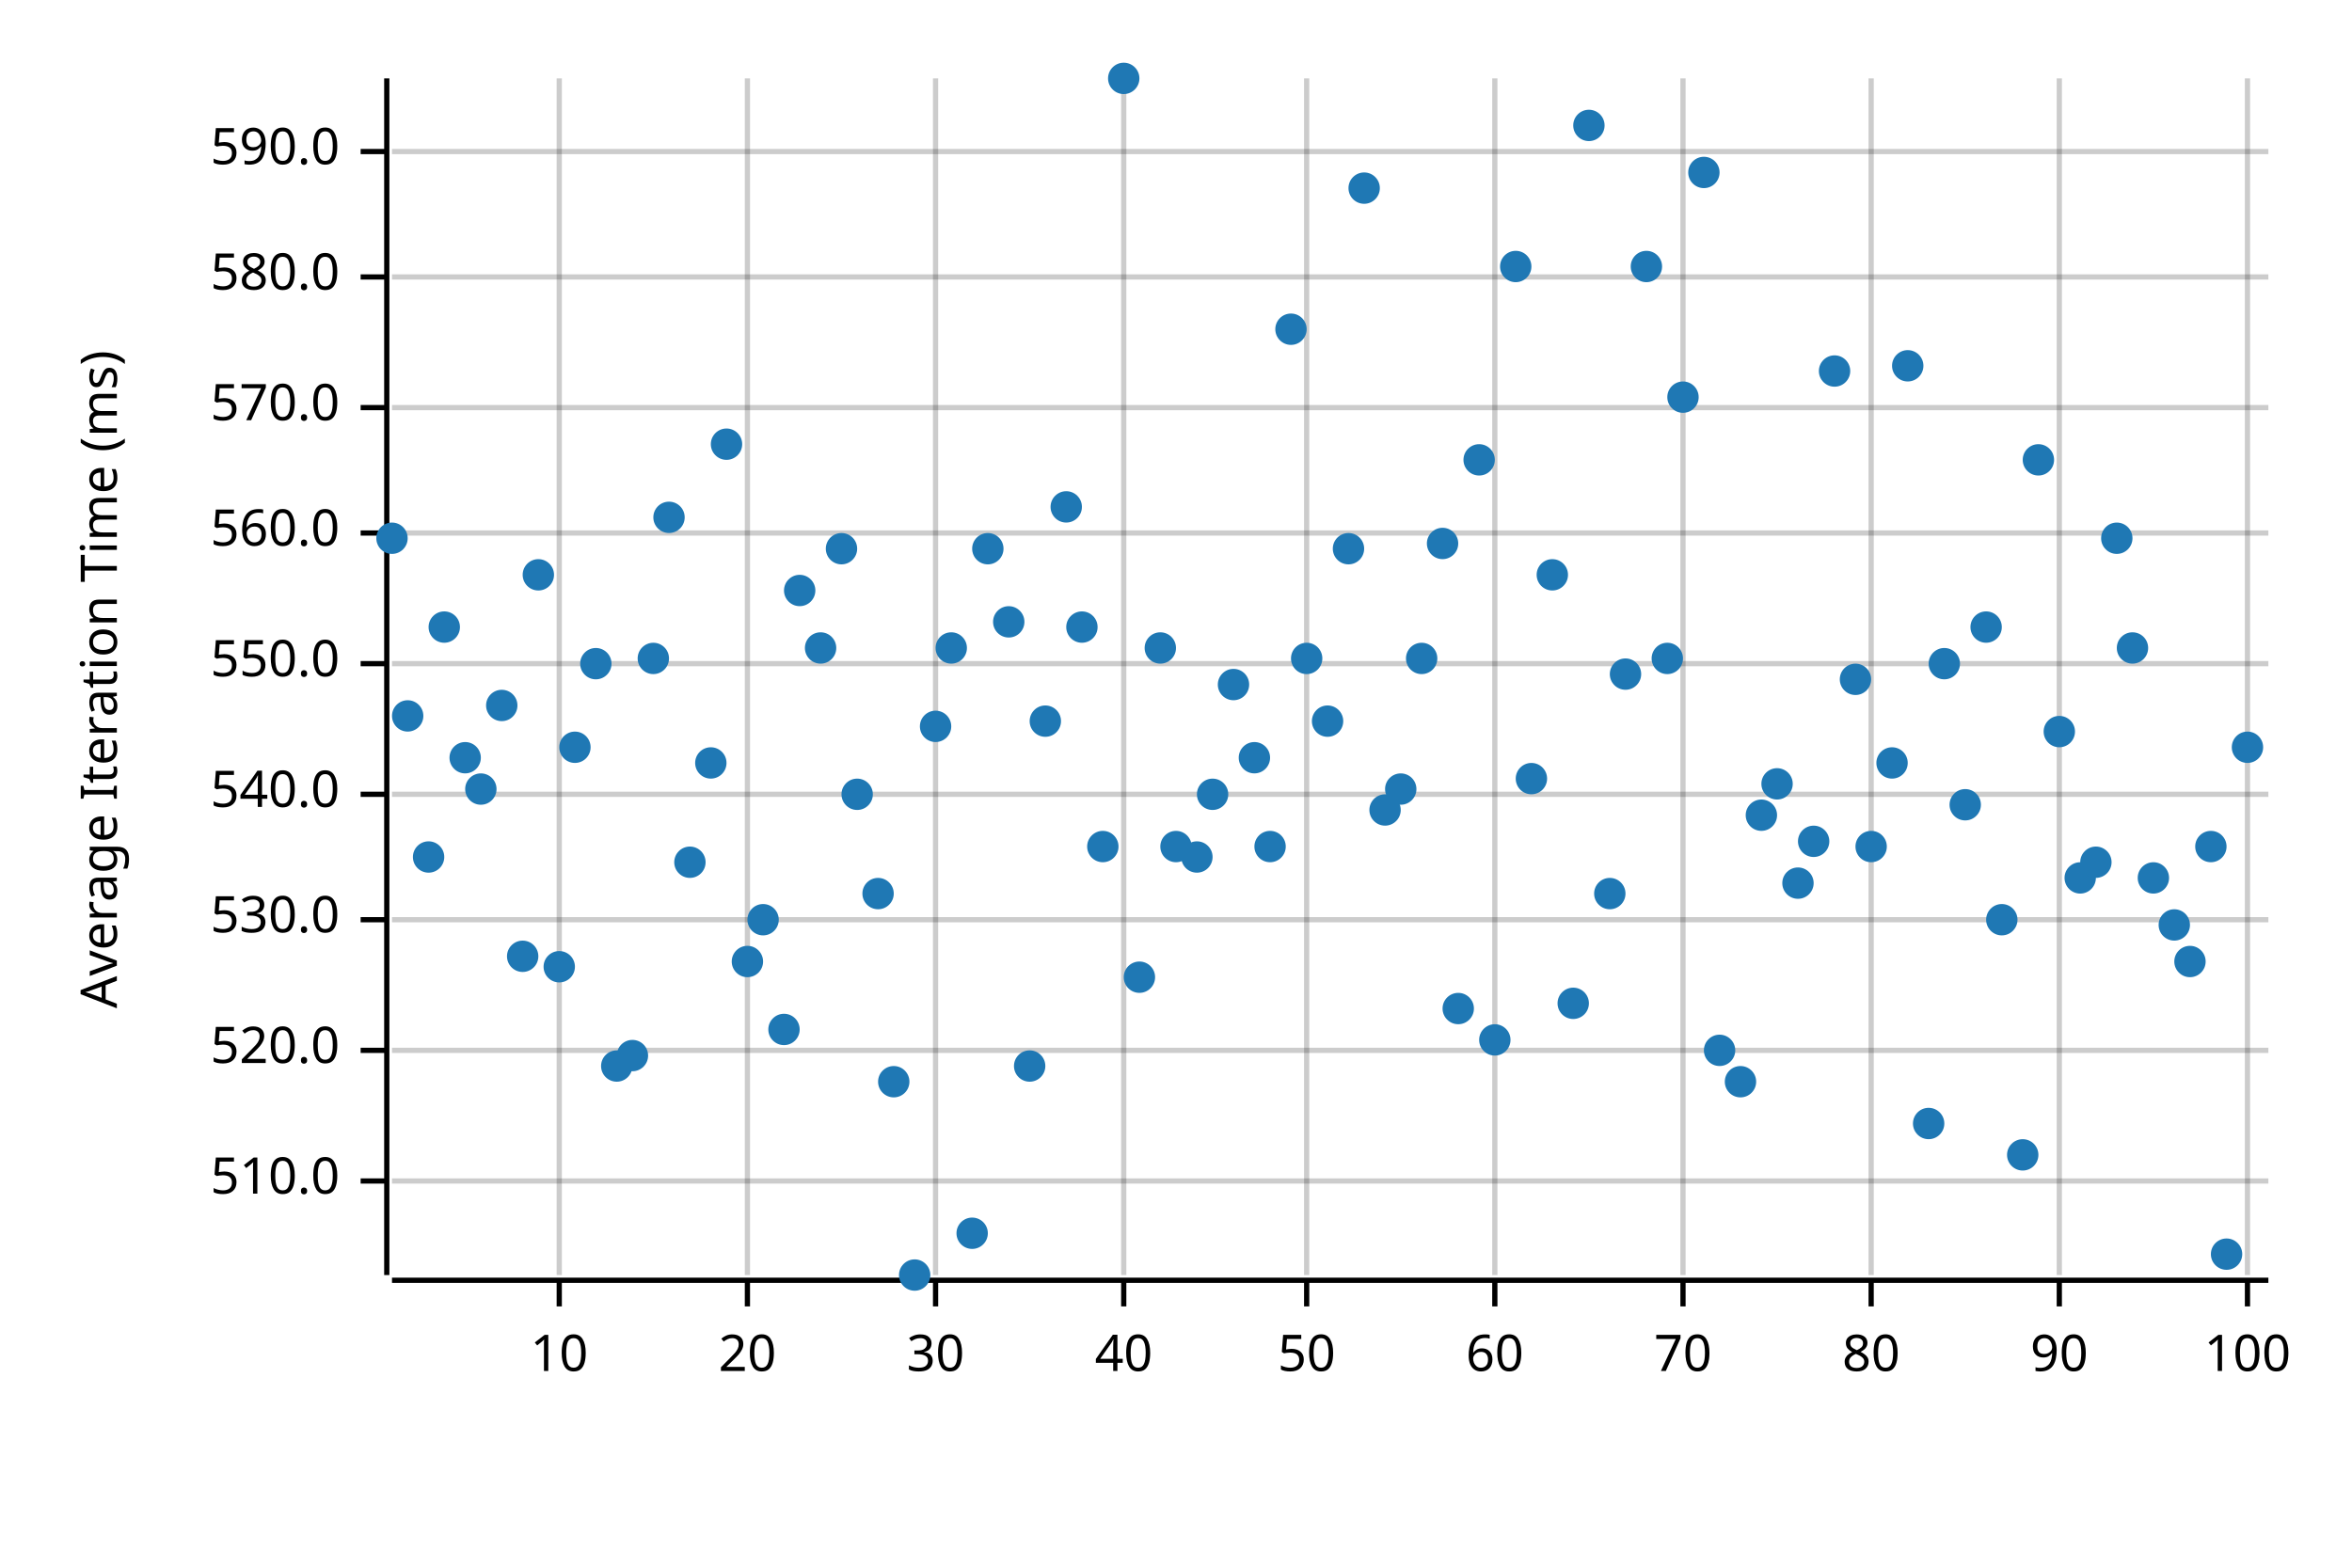
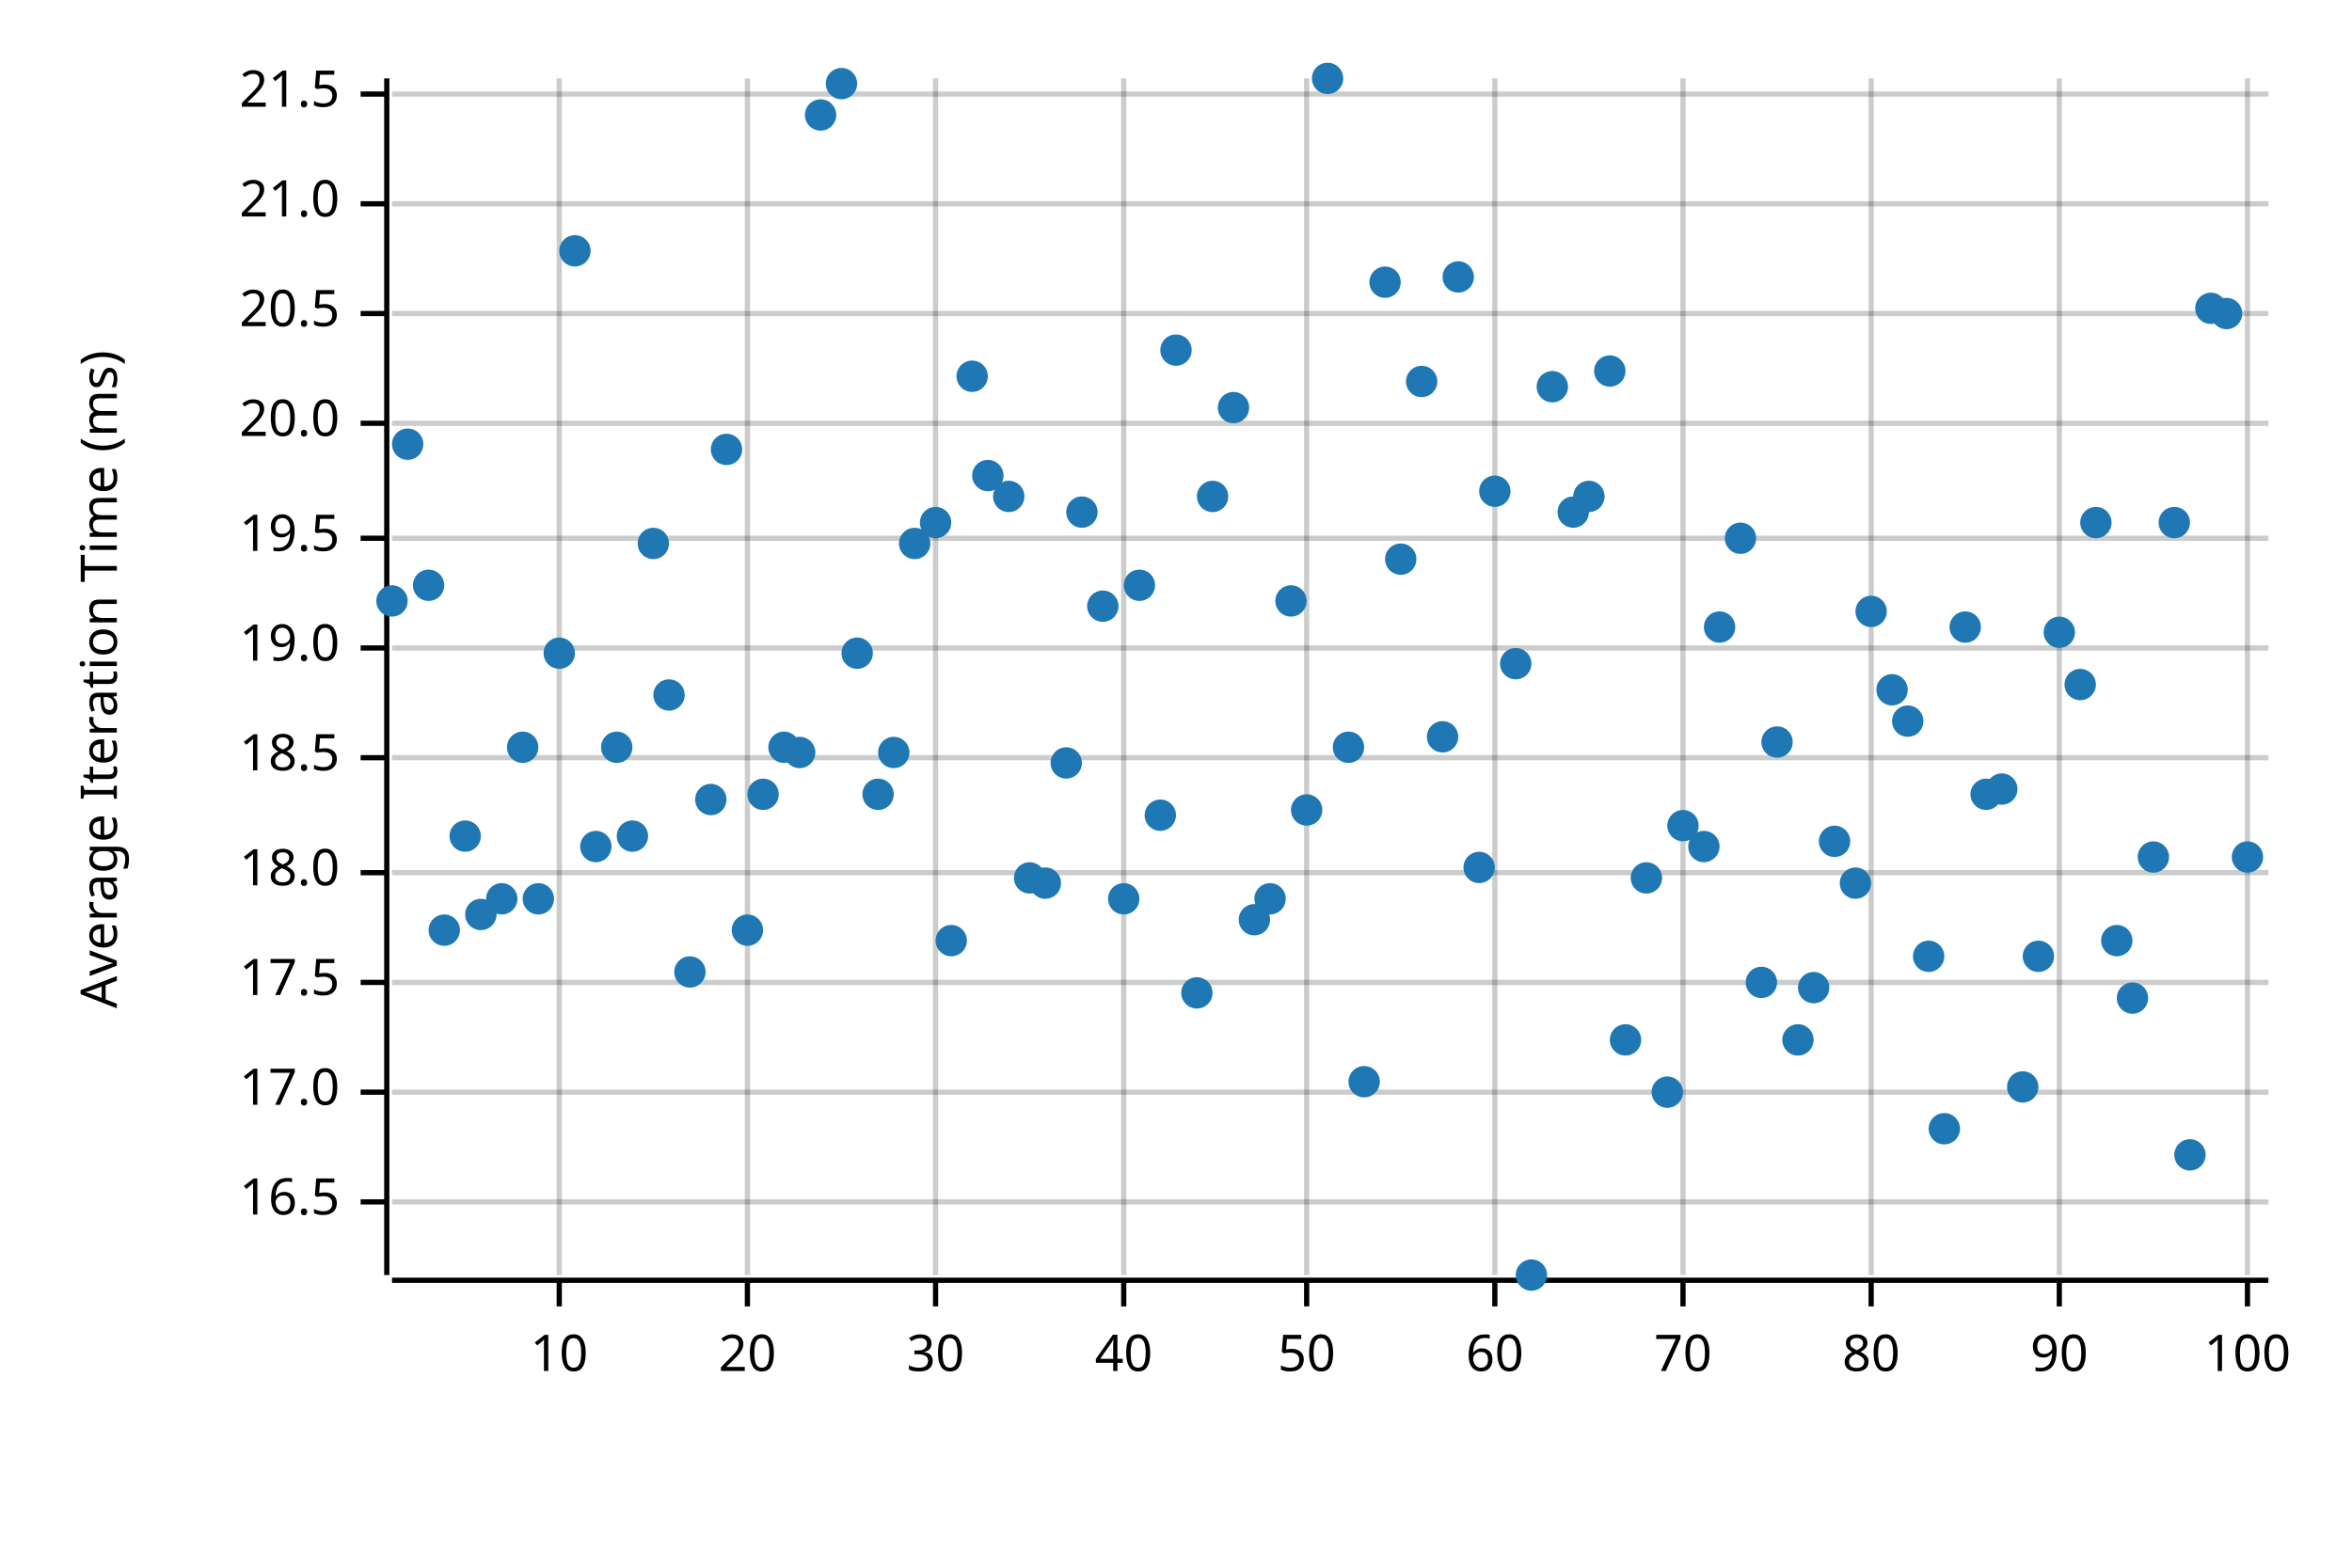
<svg xmlns="http://www.w3.org/2000/svg" width="450" height="300" viewBox="0 0 450 300">
  <text x="15" y="130" dy="0.76em" text-anchor="middle" font-family="sans-serif" font-size="9.677" opacity="1" fill="#000000" transform="rotate(270, 15, 130)">
Average Iteration Time (ms)
</text>
  <line opacity="0.2" stroke="#000000" stroke-width="1" x1="107" y1="244" x2="107" y2="15" />
  <line opacity="0.2" stroke="#000000" stroke-width="1" x1="143" y1="244" x2="143" y2="15" />
  <line opacity="0.2" stroke="#000000" stroke-width="1" x1="179" y1="244" x2="179" y2="15" />
  <line opacity="0.2" stroke="#000000" stroke-width="1" x1="215" y1="244" x2="215" y2="15" />
  <line opacity="0.2" stroke="#000000" stroke-width="1" x1="250" y1="244" x2="250" y2="15" />
  <line opacity="0.2" stroke="#000000" stroke-width="1" x1="286" y1="244" x2="286" y2="15" />
  <line opacity="0.2" stroke="#000000" stroke-width="1" x1="322" y1="244" x2="322" y2="15" />
  <line opacity="0.2" stroke="#000000" stroke-width="1" x1="358" y1="244" x2="358" y2="15" />
  <line opacity="0.2" stroke="#000000" stroke-width="1" x1="394" y1="244" x2="394" y2="15" />
  <line opacity="0.2" stroke="#000000" stroke-width="1" x1="430" y1="244" x2="430" y2="15" />
-   <line opacity="0.2" stroke="#000000" stroke-width="1" x1="75" y1="226" x2="434" y2="226" />
-   <line opacity="0.2" stroke="#000000" stroke-width="1" x1="75" y1="201" x2="434" y2="201" />
-   <line opacity="0.2" stroke="#000000" stroke-width="1" x1="75" y1="176" x2="434" y2="176" />
-   <line opacity="0.2" stroke="#000000" stroke-width="1" x1="75" y1="152" x2="434" y2="152" />
-   <line opacity="0.2" stroke="#000000" stroke-width="1" x1="75" y1="127" x2="434" y2="127" />
-   <line opacity="0.2" stroke="#000000" stroke-width="1" x1="75" y1="102" x2="434" y2="102" />
-   <line opacity="0.2" stroke="#000000" stroke-width="1" x1="75" y1="78" x2="434" y2="78" />
-   <line opacity="0.2" stroke="#000000" stroke-width="1" x1="75" y1="53" x2="434" y2="53" />
-   <line opacity="0.2" stroke="#000000" stroke-width="1" x1="75" y1="29" x2="434" y2="29" />
+   <line opacity="0.2" stroke="#000000" stroke-width="1" x1="75" y1="230" x2="434" y2="230" />
+   <line opacity="0.2" stroke="#000000" stroke-width="1" x1="75" y1="209" x2="434" y2="209" />
+   <line opacity="0.2" stroke="#000000" stroke-width="1" x1="75" y1="188" x2="434" y2="188" />
+   <line opacity="0.2" stroke="#000000" stroke-width="1" x1="75" y1="167" x2="434" y2="167" />
+   <line opacity="0.2" stroke="#000000" stroke-width="1" x1="75" y1="145" x2="434" y2="145" />
+   <line opacity="0.2" stroke="#000000" stroke-width="1" x1="75" y1="124" x2="434" y2="124" />
+   <line opacity="0.2" stroke="#000000" stroke-width="1" x1="75" y1="103" x2="434" y2="103" />
+   <line opacity="0.2" stroke="#000000" stroke-width="1" x1="75" y1="81" x2="434" y2="81" />
+   <line opacity="0.2" stroke="#000000" stroke-width="1" x1="75" y1="60" x2="434" y2="60" />
+   <line opacity="0.2" stroke="#000000" stroke-width="1" x1="75" y1="39" x2="434" y2="39" />
+   <line opacity="0.2" stroke="#000000" stroke-width="1" x1="75" y1="18" x2="434" y2="18" />
  <polyline fill="none" opacity="1" stroke="#000000" stroke-width="1" points="74,15 74,244 " />
-   <text x="65" y="226" dy="0.5ex" text-anchor="end" font-family="sans-serif" font-size="9.677" opacity="1" fill="#000000">
- 510.0
- </text>
-   <polyline fill="none" opacity="1" stroke="#000000" stroke-width="1" points="69,226 74,226 " />
-   <text x="65" y="201" dy="0.5ex" text-anchor="end" font-family="sans-serif" font-size="9.677" opacity="1" fill="#000000">
- 520.0
- </text>
-   <polyline fill="none" opacity="1" stroke="#000000" stroke-width="1" points="69,201 74,201 " />
-   <text x="65" y="176" dy="0.5ex" text-anchor="end" font-family="sans-serif" font-size="9.677" opacity="1" fill="#000000">
- 530.0
- </text>
-   <polyline fill="none" opacity="1" stroke="#000000" stroke-width="1" points="69,176 74,176 " />
-   <text x="65" y="152" dy="0.5ex" text-anchor="end" font-family="sans-serif" font-size="9.677" opacity="1" fill="#000000">
- 540.0
- </text>
-   <polyline fill="none" opacity="1" stroke="#000000" stroke-width="1" points="69,152 74,152 " />
-   <text x="65" y="127" dy="0.5ex" text-anchor="end" font-family="sans-serif" font-size="9.677" opacity="1" fill="#000000">
- 550.0
- </text>
-   <polyline fill="none" opacity="1" stroke="#000000" stroke-width="1" points="69,127 74,127 " />
-   <text x="65" y="102" dy="0.5ex" text-anchor="end" font-family="sans-serif" font-size="9.677" opacity="1" fill="#000000">
- 560.0
- </text>
-   <polyline fill="none" opacity="1" stroke="#000000" stroke-width="1" points="69,102 74,102 " />
-   <text x="65" y="78" dy="0.5ex" text-anchor="end" font-family="sans-serif" font-size="9.677" opacity="1" fill="#000000">
- 570.0
- </text>
-   <polyline fill="none" opacity="1" stroke="#000000" stroke-width="1" points="69,78 74,78 " />
-   <text x="65" y="53" dy="0.5ex" text-anchor="end" font-family="sans-serif" font-size="9.677" opacity="1" fill="#000000">
- 580.0
- </text>
-   <polyline fill="none" opacity="1" stroke="#000000" stroke-width="1" points="69,53 74,53 " />
-   <text x="65" y="29" dy="0.5ex" text-anchor="end" font-family="sans-serif" font-size="9.677" opacity="1" fill="#000000">
- 590.0
- </text>
-   <polyline fill="none" opacity="1" stroke="#000000" stroke-width="1" points="69,29 74,29 " />
+   <text x="65" y="230" dy="0.5ex" text-anchor="end" font-family="sans-serif" font-size="9.677" opacity="1" fill="#000000">
+ 16.5
+ </text>
+   <polyline fill="none" opacity="1" stroke="#000000" stroke-width="1" points="69,230 74,230 " />
+   <text x="65" y="209" dy="0.5ex" text-anchor="end" font-family="sans-serif" font-size="9.677" opacity="1" fill="#000000">
+ 17.0
+ </text>
+   <polyline fill="none" opacity="1" stroke="#000000" stroke-width="1" points="69,209 74,209 " />
+   <text x="65" y="188" dy="0.5ex" text-anchor="end" font-family="sans-serif" font-size="9.677" opacity="1" fill="#000000">
+ 17.5
+ </text>
+   <polyline fill="none" opacity="1" stroke="#000000" stroke-width="1" points="69,188 74,188 " />
+   <text x="65" y="167" dy="0.5ex" text-anchor="end" font-family="sans-serif" font-size="9.677" opacity="1" fill="#000000">
+ 18.0
+ </text>
+   <polyline fill="none" opacity="1" stroke="#000000" stroke-width="1" points="69,167 74,167 " />
+   <text x="65" y="145" dy="0.5ex" text-anchor="end" font-family="sans-serif" font-size="9.677" opacity="1" fill="#000000">
+ 18.5
+ </text>
+   <polyline fill="none" opacity="1" stroke="#000000" stroke-width="1" points="69,145 74,145 " />
+   <text x="65" y="124" dy="0.5ex" text-anchor="end" font-family="sans-serif" font-size="9.677" opacity="1" fill="#000000">
+ 19.0
+ </text>
+   <polyline fill="none" opacity="1" stroke="#000000" stroke-width="1" points="69,124 74,124 " />
+   <text x="65" y="103" dy="0.5ex" text-anchor="end" font-family="sans-serif" font-size="9.677" opacity="1" fill="#000000">
+ 19.5
+ </text>
+   <polyline fill="none" opacity="1" stroke="#000000" stroke-width="1" points="69,103 74,103 " />
+   <text x="65" y="81" dy="0.5ex" text-anchor="end" font-family="sans-serif" font-size="9.677" opacity="1" fill="#000000">
+ 20.0
+ </text>
+   <polyline fill="none" opacity="1" stroke="#000000" stroke-width="1" points="69,81 74,81 " />
+   <text x="65" y="60" dy="0.5ex" text-anchor="end" font-family="sans-serif" font-size="9.677" opacity="1" fill="#000000">
+ 20.5
+ </text>
+   <polyline fill="none" opacity="1" stroke="#000000" stroke-width="1" points="69,60 74,60 " />
+   <text x="65" y="39" dy="0.5ex" text-anchor="end" font-family="sans-serif" font-size="9.677" opacity="1" fill="#000000">
+ 21.0
+ </text>
+   <polyline fill="none" opacity="1" stroke="#000000" stroke-width="1" points="69,39 74,39 " />
+   <text x="65" y="18" dy="0.5ex" text-anchor="end" font-family="sans-serif" font-size="9.677" opacity="1" fill="#000000">
+ 21.5
+ </text>
+   <polyline fill="none" opacity="1" stroke="#000000" stroke-width="1" points="69,18 74,18 " />
  <polyline fill="none" opacity="1" stroke="#000000" stroke-width="1" points="75,245 434,245 " />
  <text x="107" y="255" dy="0.76em" text-anchor="middle" font-family="sans-serif" font-size="9.677" opacity="1" fill="#000000">
10
</text>
  <polyline fill="none" opacity="1" stroke="#000000" stroke-width="1" points="107,245 107,250 " />
  <text x="143" y="255" dy="0.76em" text-anchor="middle" font-family="sans-serif" font-size="9.677" opacity="1" fill="#000000">
20
</text>
  <polyline fill="none" opacity="1" stroke="#000000" stroke-width="1" points="143,245 143,250 " />
  <text x="179" y="255" dy="0.76em" text-anchor="middle" font-family="sans-serif" font-size="9.677" opacity="1" fill="#000000">
30
</text>
  <polyline fill="none" opacity="1" stroke="#000000" stroke-width="1" points="179,245 179,250 " />
  <text x="215" y="255" dy="0.76em" text-anchor="middle" font-family="sans-serif" font-size="9.677" opacity="1" fill="#000000">
40
</text>
  <polyline fill="none" opacity="1" stroke="#000000" stroke-width="1" points="215,245 215,250 " />
  <text x="250" y="255" dy="0.76em" text-anchor="middle" font-family="sans-serif" font-size="9.677" opacity="1" fill="#000000">
50
</text>
  <polyline fill="none" opacity="1" stroke="#000000" stroke-width="1" points="250,245 250,250 " />
  <text x="286" y="255" dy="0.76em" text-anchor="middle" font-family="sans-serif" font-size="9.677" opacity="1" fill="#000000">
60
</text>
  <polyline fill="none" opacity="1" stroke="#000000" stroke-width="1" points="286,245 286,250 " />
  <text x="322" y="255" dy="0.76em" text-anchor="middle" font-family="sans-serif" font-size="9.677" opacity="1" fill="#000000">
70
</text>
  <polyline fill="none" opacity="1" stroke="#000000" stroke-width="1" points="322,245 322,250 " />
  <text x="358" y="255" dy="0.76em" text-anchor="middle" font-family="sans-serif" font-size="9.677" opacity="1" fill="#000000">
80
</text>
  <polyline fill="none" opacity="1" stroke="#000000" stroke-width="1" points="358,245 358,250 " />
  <text x="394" y="255" dy="0.76em" text-anchor="middle" font-family="sans-serif" font-size="9.677" opacity="1" fill="#000000">
90
</text>
  <polyline fill="none" opacity="1" stroke="#000000" stroke-width="1" points="394,245 394,250 " />
  <text x="430" y="255" dy="0.76em" text-anchor="middle" font-family="sans-serif" font-size="9.677" opacity="1" fill="#000000">
100
</text>
  <polyline fill="none" opacity="1" stroke="#000000" stroke-width="1" points="430,245 430,250 " />
-   <circle cx="75" cy="103" r="3" opacity="1" fill="#1F78B4" stroke="none" stroke-width="1" />
-   <circle cx="78" cy="137" r="3" opacity="1" fill="#1F78B4" stroke="none" stroke-width="1" />
-   <circle cx="82" cy="164" r="3" opacity="1" fill="#1F78B4" stroke="none" stroke-width="1" />
-   <circle cx="85" cy="120" r="3" opacity="1" fill="#1F78B4" stroke="none" stroke-width="1" />
-   <circle cx="89" cy="145" r="3" opacity="1" fill="#1F78B4" stroke="none" stroke-width="1" />
-   <circle cx="92" cy="151" r="3" opacity="1" fill="#1F78B4" stroke="none" stroke-width="1" />
-   <circle cx="96" cy="135" r="3" opacity="1" fill="#1F78B4" stroke="none" stroke-width="1" />
-   <circle cx="100" cy="183" r="3" opacity="1" fill="#1F78B4" stroke="none" stroke-width="1" />
-   <circle cx="103" cy="110" r="3" opacity="1" fill="#1F78B4" stroke="none" stroke-width="1" />
-   <circle cx="107" cy="185" r="3" opacity="1" fill="#1F78B4" stroke="none" stroke-width="1" />
-   <circle cx="110" cy="143" r="3" opacity="1" fill="#1F78B4" stroke="none" stroke-width="1" />
-   <circle cx="114" cy="127" r="3" opacity="1" fill="#1F78B4" stroke="none" stroke-width="1" />
-   <circle cx="118" cy="204" r="3" opacity="1" fill="#1F78B4" stroke="none" stroke-width="1" />
-   <circle cx="121" cy="202" r="3" opacity="1" fill="#1F78B4" stroke="none" stroke-width="1" />
-   <circle cx="125" cy="126" r="3" opacity="1" fill="#1F78B4" stroke="none" stroke-width="1" />
-   <circle cx="128" cy="99" r="3" opacity="1" fill="#1F78B4" stroke="none" stroke-width="1" />
-   <circle cx="132" cy="165" r="3" opacity="1" fill="#1F78B4" stroke="none" stroke-width="1" />
-   <circle cx="136" cy="146" r="3" opacity="1" fill="#1F78B4" stroke="none" stroke-width="1" />
-   <circle cx="139" cy="85" r="3" opacity="1" fill="#1F78B4" stroke="none" stroke-width="1" />
-   <circle cx="143" cy="184" r="3" opacity="1" fill="#1F78B4" stroke="none" stroke-width="1" />
-   <circle cx="146" cy="176" r="3" opacity="1" fill="#1F78B4" stroke="none" stroke-width="1" />
-   <circle cx="150" cy="197" r="3" opacity="1" fill="#1F78B4" stroke="none" stroke-width="1" />
-   <circle cx="153" cy="113" r="3" opacity="1" fill="#1F78B4" stroke="none" stroke-width="1" />
-   <circle cx="157" cy="124" r="3" opacity="1" fill="#1F78B4" stroke="none" stroke-width="1" />
-   <circle cx="161" cy="105" r="3" opacity="1" fill="#1F78B4" stroke="none" stroke-width="1" />
-   <circle cx="164" cy="152" r="3" opacity="1" fill="#1F78B4" stroke="none" stroke-width="1" />
-   <circle cx="168" cy="171" r="3" opacity="1" fill="#1F78B4" stroke="none" stroke-width="1" />
-   <circle cx="171" cy="207" r="3" opacity="1" fill="#1F78B4" stroke="none" stroke-width="1" />
-   <circle cx="175" cy="244" r="3" opacity="1" fill="#1F78B4" stroke="none" stroke-width="1" />
-   <circle cx="179" cy="139" r="3" opacity="1" fill="#1F78B4" stroke="none" stroke-width="1" />
-   <circle cx="182" cy="124" r="3" opacity="1" fill="#1F78B4" stroke="none" stroke-width="1" />
-   <circle cx="186" cy="236" r="3" opacity="1" fill="#1F78B4" stroke="none" stroke-width="1" />
-   <circle cx="189" cy="105" r="3" opacity="1" fill="#1F78B4" stroke="none" stroke-width="1" />
-   <circle cx="193" cy="119" r="3" opacity="1" fill="#1F78B4" stroke="none" stroke-width="1" />
-   <circle cx="197" cy="204" r="3" opacity="1" fill="#1F78B4" stroke="none" stroke-width="1" />
-   <circle cx="200" cy="138" r="3" opacity="1" fill="#1F78B4" stroke="none" stroke-width="1" />
-   <circle cx="204" cy="97" r="3" opacity="1" fill="#1F78B4" stroke="none" stroke-width="1" />
-   <circle cx="207" cy="120" r="3" opacity="1" fill="#1F78B4" stroke="none" stroke-width="1" />
-   <circle cx="211" cy="162" r="3" opacity="1" fill="#1F78B4" stroke="none" stroke-width="1" />
-   <circle cx="215" cy="15" r="3" opacity="1" fill="#1F78B4" stroke="none" stroke-width="1" />
-   <circle cx="218" cy="187" r="3" opacity="1" fill="#1F78B4" stroke="none" stroke-width="1" />
-   <circle cx="222" cy="124" r="3" opacity="1" fill="#1F78B4" stroke="none" stroke-width="1" />
-   <circle cx="225" cy="162" r="3" opacity="1" fill="#1F78B4" stroke="none" stroke-width="1" />
-   <circle cx="229" cy="164" r="3" opacity="1" fill="#1F78B4" stroke="none" stroke-width="1" />
-   <circle cx="232" cy="152" r="3" opacity="1" fill="#1F78B4" stroke="none" stroke-width="1" />
-   <circle cx="236" cy="131" r="3" opacity="1" fill="#1F78B4" stroke="none" stroke-width="1" />
-   <circle cx="240" cy="145" r="3" opacity="1" fill="#1F78B4" stroke="none" stroke-width="1" />
-   <circle cx="243" cy="162" r="3" opacity="1" fill="#1F78B4" stroke="none" stroke-width="1" />
-   <circle cx="247" cy="63" r="3" opacity="1" fill="#1F78B4" stroke="none" stroke-width="1" />
-   <circle cx="250" cy="126" r="3" opacity="1" fill="#1F78B4" stroke="none" stroke-width="1" />
-   <circle cx="254" cy="138" r="3" opacity="1" fill="#1F78B4" stroke="none" stroke-width="1" />
-   <circle cx="258" cy="105" r="3" opacity="1" fill="#1F78B4" stroke="none" stroke-width="1" />
-   <circle cx="261" cy="36" r="3" opacity="1" fill="#1F78B4" stroke="none" stroke-width="1" />
-   <circle cx="265" cy="155" r="3" opacity="1" fill="#1F78B4" stroke="none" stroke-width="1" />
-   <circle cx="268" cy="151" r="3" opacity="1" fill="#1F78B4" stroke="none" stroke-width="1" />
-   <circle cx="272" cy="126" r="3" opacity="1" fill="#1F78B4" stroke="none" stroke-width="1" />
-   <circle cx="276" cy="104" r="3" opacity="1" fill="#1F78B4" stroke="none" stroke-width="1" />
-   <circle cx="279" cy="193" r="3" opacity="1" fill="#1F78B4" stroke="none" stroke-width="1" />
-   <circle cx="283" cy="88" r="3" opacity="1" fill="#1F78B4" stroke="none" stroke-width="1" />
-   <circle cx="286" cy="199" r="3" opacity="1" fill="#1F78B4" stroke="none" stroke-width="1" />
-   <circle cx="290" cy="51" r="3" opacity="1" fill="#1F78B4" stroke="none" stroke-width="1" />
-   <circle cx="293" cy="149" r="3" opacity="1" fill="#1F78B4" stroke="none" stroke-width="1" />
-   <circle cx="297" cy="110" r="3" opacity="1" fill="#1F78B4" stroke="none" stroke-width="1" />
-   <circle cx="301" cy="192" r="3" opacity="1" fill="#1F78B4" stroke="none" stroke-width="1" />
-   <circle cx="304" cy="24" r="3" opacity="1" fill="#1F78B4" stroke="none" stroke-width="1" />
-   <circle cx="308" cy="171" r="3" opacity="1" fill="#1F78B4" stroke="none" stroke-width="1" />
-   <circle cx="311" cy="129" r="3" opacity="1" fill="#1F78B4" stroke="none" stroke-width="1" />
-   <circle cx="315" cy="51" r="3" opacity="1" fill="#1F78B4" stroke="none" stroke-width="1" />
-   <circle cx="319" cy="126" r="3" opacity="1" fill="#1F78B4" stroke="none" stroke-width="1" />
-   <circle cx="322" cy="76" r="3" opacity="1" fill="#1F78B4" stroke="none" stroke-width="1" />
-   <circle cx="326" cy="33" r="3" opacity="1" fill="#1F78B4" stroke="none" stroke-width="1" />
-   <circle cx="329" cy="201" r="3" opacity="1" fill="#1F78B4" stroke="none" stroke-width="1" />
-   <circle cx="333" cy="207" r="3" opacity="1" fill="#1F78B4" stroke="none" stroke-width="1" />
-   <circle cx="337" cy="156" r="3" opacity="1" fill="#1F78B4" stroke="none" stroke-width="1" />
-   <circle cx="340" cy="150" r="3" opacity="1" fill="#1F78B4" stroke="none" stroke-width="1" />
-   <circle cx="344" cy="169" r="3" opacity="1" fill="#1F78B4" stroke="none" stroke-width="1" />
-   <circle cx="347" cy="161" r="3" opacity="1" fill="#1F78B4" stroke="none" stroke-width="1" />
-   <circle cx="351" cy="71" r="3" opacity="1" fill="#1F78B4" stroke="none" stroke-width="1" />
-   <circle cx="355" cy="130" r="3" opacity="1" fill="#1F78B4" stroke="none" stroke-width="1" />
-   <circle cx="358" cy="162" r="3" opacity="1" fill="#1F78B4" stroke="none" stroke-width="1" />
-   <circle cx="362" cy="146" r="3" opacity="1" fill="#1F78B4" stroke="none" stroke-width="1" />
-   <circle cx="365" cy="70" r="3" opacity="1" fill="#1F78B4" stroke="none" stroke-width="1" />
-   <circle cx="369" cy="215" r="3" opacity="1" fill="#1F78B4" stroke="none" stroke-width="1" />
-   <circle cx="372" cy="127" r="3" opacity="1" fill="#1F78B4" stroke="none" stroke-width="1" />
-   <circle cx="376" cy="154" r="3" opacity="1" fill="#1F78B4" stroke="none" stroke-width="1" />
-   <circle cx="380" cy="120" r="3" opacity="1" fill="#1F78B4" stroke="none" stroke-width="1" />
-   <circle cx="383" cy="176" r="3" opacity="1" fill="#1F78B4" stroke="none" stroke-width="1" />
-   <circle cx="387" cy="221" r="3" opacity="1" fill="#1F78B4" stroke="none" stroke-width="1" />
-   <circle cx="390" cy="88" r="3" opacity="1" fill="#1F78B4" stroke="none" stroke-width="1" />
-   <circle cx="394" cy="140" r="3" opacity="1" fill="#1F78B4" stroke="none" stroke-width="1" />
-   <circle cx="398" cy="168" r="3" opacity="1" fill="#1F78B4" stroke="none" stroke-width="1" />
-   <circle cx="401" cy="165" r="3" opacity="1" fill="#1F78B4" stroke="none" stroke-width="1" />
-   <circle cx="405" cy="103" r="3" opacity="1" fill="#1F78B4" stroke="none" stroke-width="1" />
-   <circle cx="408" cy="124" r="3" opacity="1" fill="#1F78B4" stroke="none" stroke-width="1" />
-   <circle cx="412" cy="168" r="3" opacity="1" fill="#1F78B4" stroke="none" stroke-width="1" />
-   <circle cx="416" cy="177" r="3" opacity="1" fill="#1F78B4" stroke="none" stroke-width="1" />
-   <circle cx="419" cy="184" r="3" opacity="1" fill="#1F78B4" stroke="none" stroke-width="1" />
-   <circle cx="423" cy="162" r="3" opacity="1" fill="#1F78B4" stroke="none" stroke-width="1" />
-   <circle cx="426" cy="240" r="3" opacity="1" fill="#1F78B4" stroke="none" stroke-width="1" />
-   <circle cx="430" cy="143" r="3" opacity="1" fill="#1F78B4" stroke="none" stroke-width="1" />
+   <circle cx="75" cy="115" r="3" opacity="1" fill="#1F78B4" stroke="none" stroke-width="1" />
+   <circle cx="78" cy="85" r="3" opacity="1" fill="#1F78B4" stroke="none" stroke-width="1" />
+   <circle cx="82" cy="112" r="3" opacity="1" fill="#1F78B4" stroke="none" stroke-width="1" />
+   <circle cx="85" cy="178" r="3" opacity="1" fill="#1F78B4" stroke="none" stroke-width="1" />
+   <circle cx="89" cy="160" r="3" opacity="1" fill="#1F78B4" stroke="none" stroke-width="1" />
+   <circle cx="92" cy="175" r="3" opacity="1" fill="#1F78B4" stroke="none" stroke-width="1" />
+   <circle cx="96" cy="172" r="3" opacity="1" fill="#1F78B4" stroke="none" stroke-width="1" />
+   <circle cx="100" cy="143" r="3" opacity="1" fill="#1F78B4" stroke="none" stroke-width="1" />
+   <circle cx="103" cy="172" r="3" opacity="1" fill="#1F78B4" stroke="none" stroke-width="1" />
+   <circle cx="107" cy="125" r="3" opacity="1" fill="#1F78B4" stroke="none" stroke-width="1" />
+   <circle cx="110" cy="48" r="3" opacity="1" fill="#1F78B4" stroke="none" stroke-width="1" />
+   <circle cx="114" cy="162" r="3" opacity="1" fill="#1F78B4" stroke="none" stroke-width="1" />
+   <circle cx="118" cy="143" r="3" opacity="1" fill="#1F78B4" stroke="none" stroke-width="1" />
+   <circle cx="121" cy="160" r="3" opacity="1" fill="#1F78B4" stroke="none" stroke-width="1" />
+   <circle cx="125" cy="104" r="3" opacity="1" fill="#1F78B4" stroke="none" stroke-width="1" />
+   <circle cx="128" cy="133" r="3" opacity="1" fill="#1F78B4" stroke="none" stroke-width="1" />
+   <circle cx="132" cy="186" r="3" opacity="1" fill="#1F78B4" stroke="none" stroke-width="1" />
+   <circle cx="136" cy="153" r="3" opacity="1" fill="#1F78B4" stroke="none" stroke-width="1" />
+   <circle cx="139" cy="86" r="3" opacity="1" fill="#1F78B4" stroke="none" stroke-width="1" />
+   <circle cx="143" cy="178" r="3" opacity="1" fill="#1F78B4" stroke="none" stroke-width="1" />
+   <circle cx="146" cy="152" r="3" opacity="1" fill="#1F78B4" stroke="none" stroke-width="1" />
+   <circle cx="150" cy="143" r="3" opacity="1" fill="#1F78B4" stroke="none" stroke-width="1" />
+   <circle cx="153" cy="144" r="3" opacity="1" fill="#1F78B4" stroke="none" stroke-width="1" />
+   <circle cx="157" cy="22" r="3" opacity="1" fill="#1F78B4" stroke="none" stroke-width="1" />
+   <circle cx="161" cy="16" r="3" opacity="1" fill="#1F78B4" stroke="none" stroke-width="1" />
+   <circle cx="164" cy="125" r="3" opacity="1" fill="#1F78B4" stroke="none" stroke-width="1" />
+   <circle cx="168" cy="152" r="3" opacity="1" fill="#1F78B4" stroke="none" stroke-width="1" />
+   <circle cx="171" cy="144" r="3" opacity="1" fill="#1F78B4" stroke="none" stroke-width="1" />
+   <circle cx="175" cy="104" r="3" opacity="1" fill="#1F78B4" stroke="none" stroke-width="1" />
+   <circle cx="179" cy="100" r="3" opacity="1" fill="#1F78B4" stroke="none" stroke-width="1" />
+   <circle cx="182" cy="180" r="3" opacity="1" fill="#1F78B4" stroke="none" stroke-width="1" />
+   <circle cx="186" cy="72" r="3" opacity="1" fill="#1F78B4" stroke="none" stroke-width="1" />
+   <circle cx="189" cy="91" r="3" opacity="1" fill="#1F78B4" stroke="none" stroke-width="1" />
+   <circle cx="193" cy="95" r="3" opacity="1" fill="#1F78B4" stroke="none" stroke-width="1" />
+   <circle cx="197" cy="168" r="3" opacity="1" fill="#1F78B4" stroke="none" stroke-width="1" />
+   <circle cx="200" cy="169" r="3" opacity="1" fill="#1F78B4" stroke="none" stroke-width="1" />
+   <circle cx="204" cy="146" r="3" opacity="1" fill="#1F78B4" stroke="none" stroke-width="1" />
+   <circle cx="207" cy="98" r="3" opacity="1" fill="#1F78B4" stroke="none" stroke-width="1" />
+   <circle cx="211" cy="116" r="3" opacity="1" fill="#1F78B4" stroke="none" stroke-width="1" />
+   <circle cx="215" cy="172" r="3" opacity="1" fill="#1F78B4" stroke="none" stroke-width="1" />
+   <circle cx="218" cy="112" r="3" opacity="1" fill="#1F78B4" stroke="none" stroke-width="1" />
+   <circle cx="222" cy="156" r="3" opacity="1" fill="#1F78B4" stroke="none" stroke-width="1" />
+   <circle cx="225" cy="67" r="3" opacity="1" fill="#1F78B4" stroke="none" stroke-width="1" />
+   <circle cx="229" cy="190" r="3" opacity="1" fill="#1F78B4" stroke="none" stroke-width="1" />
+   <circle cx="232" cy="95" r="3" opacity="1" fill="#1F78B4" stroke="none" stroke-width="1" />
+   <circle cx="236" cy="78" r="3" opacity="1" fill="#1F78B4" stroke="none" stroke-width="1" />
+   <circle cx="240" cy="176" r="3" opacity="1" fill="#1F78B4" stroke="none" stroke-width="1" />
+   <circle cx="243" cy="172" r="3" opacity="1" fill="#1F78B4" stroke="none" stroke-width="1" />
+   <circle cx="247" cy="115" r="3" opacity="1" fill="#1F78B4" stroke="none" stroke-width="1" />
+   <circle cx="250" cy="155" r="3" opacity="1" fill="#1F78B4" stroke="none" stroke-width="1" />
+   <circle cx="254" cy="15" r="3" opacity="1" fill="#1F78B4" stroke="none" stroke-width="1" />
+   <circle cx="258" cy="143" r="3" opacity="1" fill="#1F78B4" stroke="none" stroke-width="1" />
+   <circle cx="261" cy="207" r="3" opacity="1" fill="#1F78B4" stroke="none" stroke-width="1" />
+   <circle cx="265" cy="54" r="3" opacity="1" fill="#1F78B4" stroke="none" stroke-width="1" />
+   <circle cx="268" cy="107" r="3" opacity="1" fill="#1F78B4" stroke="none" stroke-width="1" />
+   <circle cx="272" cy="73" r="3" opacity="1" fill="#1F78B4" stroke="none" stroke-width="1" />
+   <circle cx="276" cy="141" r="3" opacity="1" fill="#1F78B4" stroke="none" stroke-width="1" />
+   <circle cx="279" cy="53" r="3" opacity="1" fill="#1F78B4" stroke="none" stroke-width="1" />
+   <circle cx="283" cy="166" r="3" opacity="1" fill="#1F78B4" stroke="none" stroke-width="1" />
+   <circle cx="286" cy="94" r="3" opacity="1" fill="#1F78B4" stroke="none" stroke-width="1" />
+   <circle cx="290" cy="127" r="3" opacity="1" fill="#1F78B4" stroke="none" stroke-width="1" />
+   <circle cx="293" cy="244" r="3" opacity="1" fill="#1F78B4" stroke="none" stroke-width="1" />
+   <circle cx="297" cy="74" r="3" opacity="1" fill="#1F78B4" stroke="none" stroke-width="1" />
+   <circle cx="301" cy="98" r="3" opacity="1" fill="#1F78B4" stroke="none" stroke-width="1" />
+   <circle cx="304" cy="95" r="3" opacity="1" fill="#1F78B4" stroke="none" stroke-width="1" />
+   <circle cx="308" cy="71" r="3" opacity="1" fill="#1F78B4" stroke="none" stroke-width="1" />
+   <circle cx="311" cy="199" r="3" opacity="1" fill="#1F78B4" stroke="none" stroke-width="1" />
+   <circle cx="315" cy="168" r="3" opacity="1" fill="#1F78B4" stroke="none" stroke-width="1" />
+   <circle cx="319" cy="209" r="3" opacity="1" fill="#1F78B4" stroke="none" stroke-width="1" />
+   <circle cx="322" cy="158" r="3" opacity="1" fill="#1F78B4" stroke="none" stroke-width="1" />
+   <circle cx="326" cy="162" r="3" opacity="1" fill="#1F78B4" stroke="none" stroke-width="1" />
+   <circle cx="329" cy="120" r="3" opacity="1" fill="#1F78B4" stroke="none" stroke-width="1" />
+   <circle cx="333" cy="103" r="3" opacity="1" fill="#1F78B4" stroke="none" stroke-width="1" />
+   <circle cx="337" cy="188" r="3" opacity="1" fill="#1F78B4" stroke="none" stroke-width="1" />
+   <circle cx="340" cy="142" r="3" opacity="1" fill="#1F78B4" stroke="none" stroke-width="1" />
+   <circle cx="344" cy="199" r="3" opacity="1" fill="#1F78B4" stroke="none" stroke-width="1" />
+   <circle cx="347" cy="189" r="3" opacity="1" fill="#1F78B4" stroke="none" stroke-width="1" />
+   <circle cx="351" cy="161" r="3" opacity="1" fill="#1F78B4" stroke="none" stroke-width="1" />
+   <circle cx="355" cy="169" r="3" opacity="1" fill="#1F78B4" stroke="none" stroke-width="1" />
+   <circle cx="358" cy="117" r="3" opacity="1" fill="#1F78B4" stroke="none" stroke-width="1" />
+   <circle cx="362" cy="132" r="3" opacity="1" fill="#1F78B4" stroke="none" stroke-width="1" />
+   <circle cx="365" cy="138" r="3" opacity="1" fill="#1F78B4" stroke="none" stroke-width="1" />
+   <circle cx="369" cy="183" r="3" opacity="1" fill="#1F78B4" stroke="none" stroke-width="1" />
+   <circle cx="372" cy="216" r="3" opacity="1" fill="#1F78B4" stroke="none" stroke-width="1" />
+   <circle cx="376" cy="120" r="3" opacity="1" fill="#1F78B4" stroke="none" stroke-width="1" />
+   <circle cx="380" cy="152" r="3" opacity="1" fill="#1F78B4" stroke="none" stroke-width="1" />
+   <circle cx="383" cy="151" r="3" opacity="1" fill="#1F78B4" stroke="none" stroke-width="1" />
+   <circle cx="387" cy="208" r="3" opacity="1" fill="#1F78B4" stroke="none" stroke-width="1" />
+   <circle cx="390" cy="183" r="3" opacity="1" fill="#1F78B4" stroke="none" stroke-width="1" />
+   <circle cx="394" cy="121" r="3" opacity="1" fill="#1F78B4" stroke="none" stroke-width="1" />
+   <circle cx="398" cy="131" r="3" opacity="1" fill="#1F78B4" stroke="none" stroke-width="1" />
+   <circle cx="401" cy="100" r="3" opacity="1" fill="#1F78B4" stroke="none" stroke-width="1" />
+   <circle cx="405" cy="180" r="3" opacity="1" fill="#1F78B4" stroke="none" stroke-width="1" />
+   <circle cx="408" cy="191" r="3" opacity="1" fill="#1F78B4" stroke="none" stroke-width="1" />
+   <circle cx="412" cy="164" r="3" opacity="1" fill="#1F78B4" stroke="none" stroke-width="1" />
+   <circle cx="416" cy="100" r="3" opacity="1" fill="#1F78B4" stroke="none" stroke-width="1" />
+   <circle cx="419" cy="221" r="3" opacity="1" fill="#1F78B4" stroke="none" stroke-width="1" />
+   <circle cx="423" cy="59" r="3" opacity="1" fill="#1F78B4" stroke="none" stroke-width="1" />
+   <circle cx="426" cy="60" r="3" opacity="1" fill="#1F78B4" stroke="none" stroke-width="1" />
+   <circle cx="430" cy="164" r="3" opacity="1" fill="#1F78B4" stroke="none" stroke-width="1" />
</svg>
